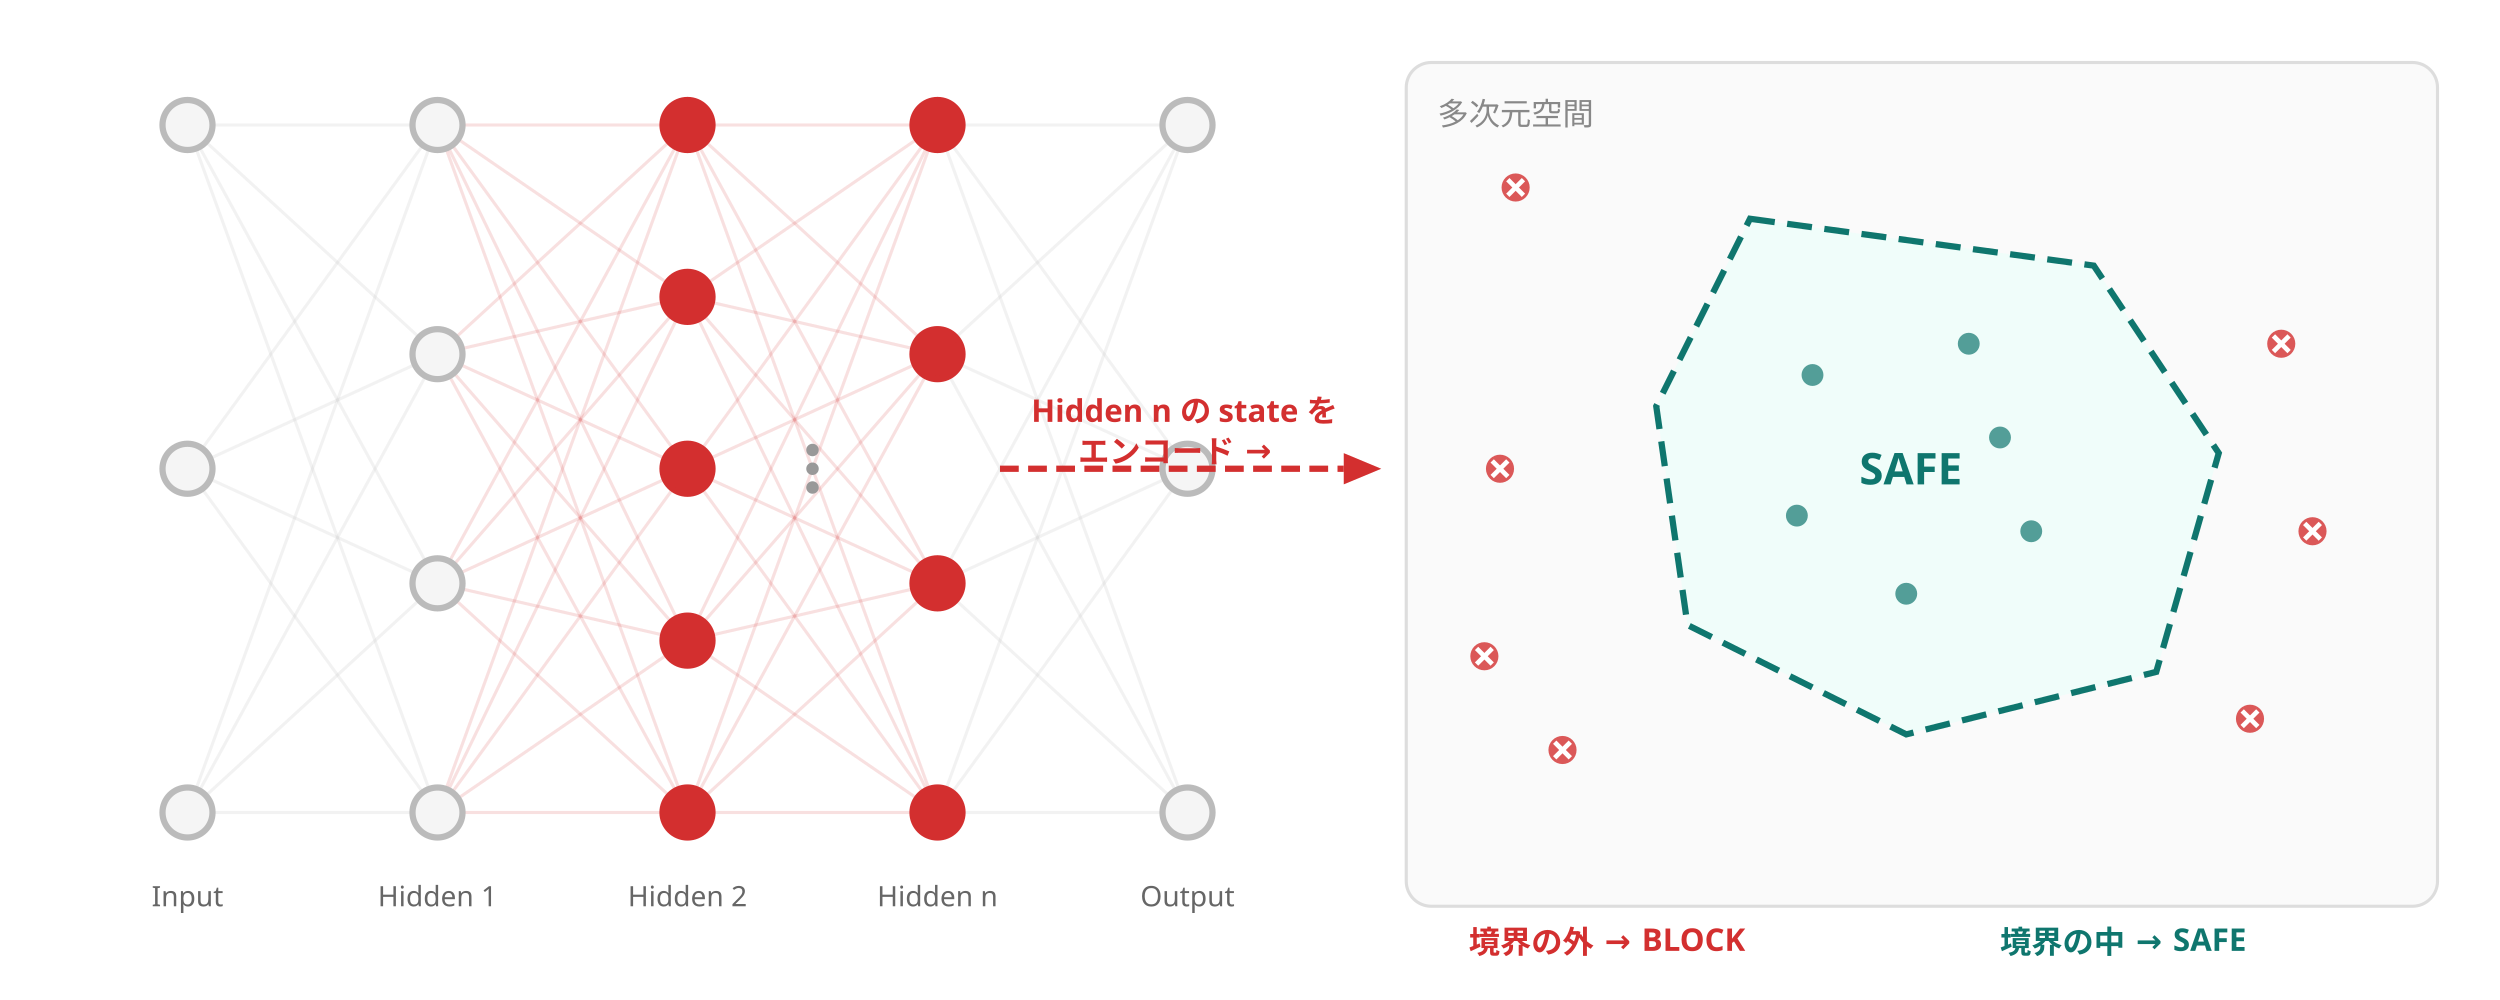
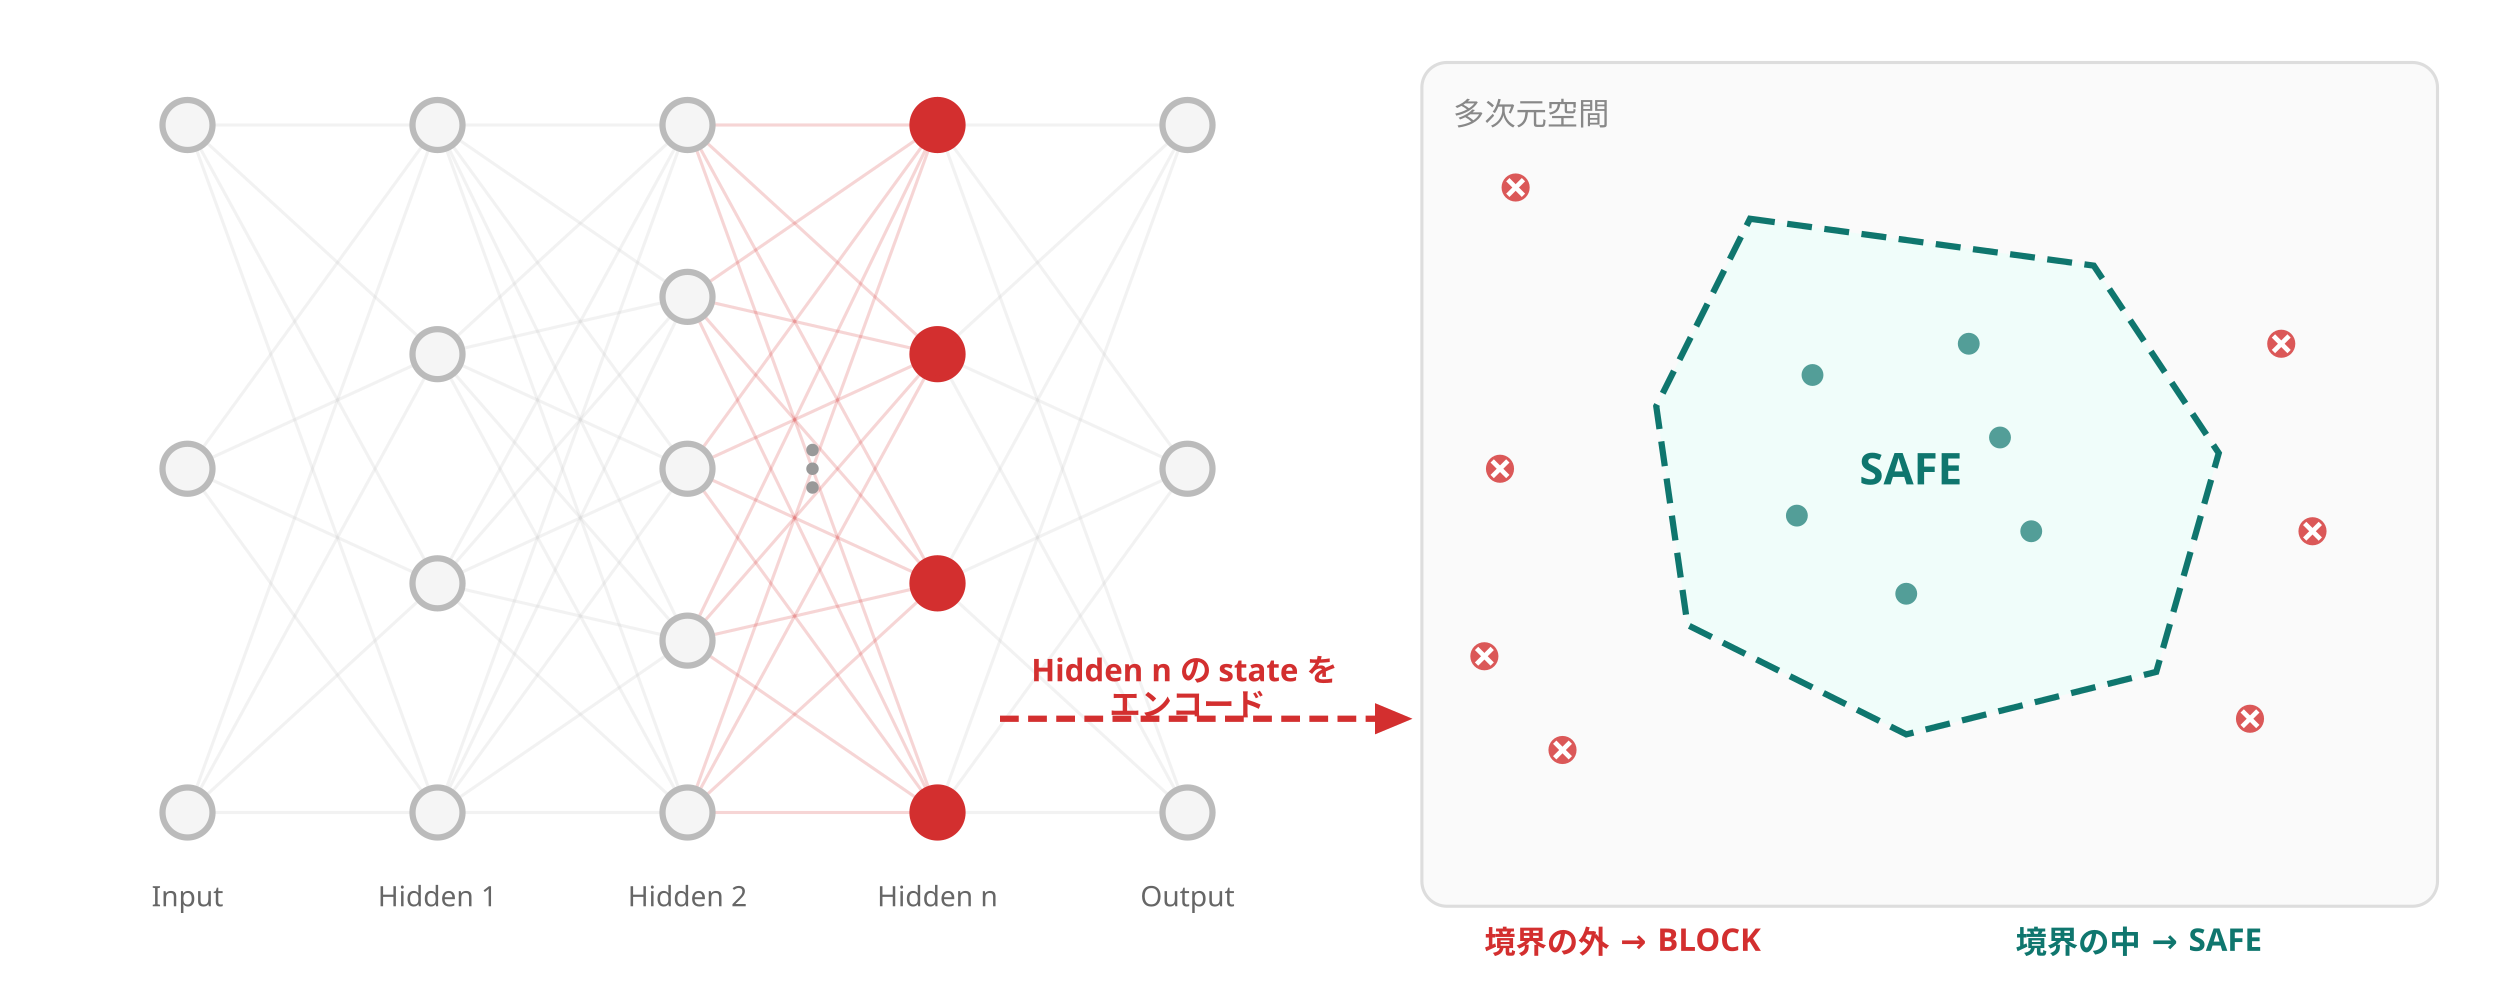
<svg xmlns="http://www.w3.org/2000/svg" baseProfile="full" height="320px" version="1.1" width="800px">
  <defs />
  <rect fill="#ffffff" height="320" width="800" x="0" y="0" />
  <line opacity="0.25" stroke="#ccc" stroke-width="1" x1="60" x2="140" y1="40.0" y2="40.0" />
  <line opacity="0.25" stroke="#ccc" stroke-width="1" x1="60" x2="140" y1="40.0" y2="113.333" />
  <line opacity="0.25" stroke="#ccc" stroke-width="1" x1="60" x2="140" y1="40.0" y2="186.667" />
  <line opacity="0.25" stroke="#ccc" stroke-width="1" x1="60" x2="140" y1="40.0" y2="260.0" />
  <line opacity="0.25" stroke="#ccc" stroke-width="1" x1="60" x2="140" y1="150.0" y2="40.0" />
  <line opacity="0.25" stroke="#ccc" stroke-width="1" x1="60" x2="140" y1="150.0" y2="113.333" />
  <line opacity="0.25" stroke="#ccc" stroke-width="1" x1="60" x2="140" y1="150.0" y2="186.667" />
  <line opacity="0.25" stroke="#ccc" stroke-width="1" x1="60" x2="140" y1="150.0" y2="260.0" />
  <line opacity="0.25" stroke="#ccc" stroke-width="1" x1="60" x2="140" y1="260.0" y2="40.0" />
  <line opacity="0.25" stroke="#ccc" stroke-width="1" x1="60" x2="140" y1="260.0" y2="113.333" />
  <line opacity="0.25" stroke="#ccc" stroke-width="1" x1="60" x2="140" y1="260.0" y2="186.667" />
  <line opacity="0.25" stroke="#ccc" stroke-width="1" x1="60" x2="140" y1="260.0" y2="260.0" />
-   <line opacity="0.15" stroke="#d32f2f" stroke-width="1" x1="140" x2="220" y1="40.0" y2="40.0" />
-   <line opacity="0.15" stroke="#d32f2f" stroke-width="1" x1="140" x2="220" y1="40.0" y2="95.0" />
-   <line opacity="0.15" stroke="#d32f2f" stroke-width="1" x1="140" x2="220" y1="40.0" y2="150.0" />
-   <line opacity="0.15" stroke="#d32f2f" stroke-width="1" x1="140" x2="220" y1="40.0" y2="205.0" />
-   <line opacity="0.15" stroke="#d32f2f" stroke-width="1" x1="140" x2="220" y1="40.0" y2="260.0" />
-   <line opacity="0.15" stroke="#d32f2f" stroke-width="1" x1="140" x2="220" y1="113.333" y2="40.0" />
-   <line opacity="0.15" stroke="#d32f2f" stroke-width="1" x1="140" x2="220" y1="113.333" y2="95.0" />
-   <line opacity="0.15" stroke="#d32f2f" stroke-width="1" x1="140" x2="220" y1="113.333" y2="150.0" />
-   <line opacity="0.15" stroke="#d32f2f" stroke-width="1" x1="140" x2="220" y1="113.333" y2="205.0" />
-   <line opacity="0.15" stroke="#d32f2f" stroke-width="1" x1="140" x2="220" y1="113.333" y2="260.0" />
-   <line opacity="0.15" stroke="#d32f2f" stroke-width="1" x1="140" x2="220" y1="186.667" y2="40.0" />
-   <line opacity="0.15" stroke="#d32f2f" stroke-width="1" x1="140" x2="220" y1="186.667" y2="95.0" />
-   <line opacity="0.15" stroke="#d32f2f" stroke-width="1" x1="140" x2="220" y1="186.667" y2="150.0" />
-   <line opacity="0.15" stroke="#d32f2f" stroke-width="1" x1="140" x2="220" y1="186.667" y2="205.0" />
-   <line opacity="0.15" stroke="#d32f2f" stroke-width="1" x1="140" x2="220" y1="186.667" y2="260.0" />
-   <line opacity="0.15" stroke="#d32f2f" stroke-width="1" x1="140" x2="220" y1="260.0" y2="40.0" />
-   <line opacity="0.15" stroke="#d32f2f" stroke-width="1" x1="140" x2="220" y1="260.0" y2="95.0" />
-   <line opacity="0.15" stroke="#d32f2f" stroke-width="1" x1="140" x2="220" y1="260.0" y2="150.0" />
-   <line opacity="0.15" stroke="#d32f2f" stroke-width="1" x1="140" x2="220" y1="260.0" y2="205.0" />
-   <line opacity="0.15" stroke="#d32f2f" stroke-width="1" x1="140" x2="220" y1="260.0" y2="260.0" />
-   <line opacity="0.15" stroke="#d32f2f" stroke-width="1" x1="220" x2="300" y1="40.0" y2="40.0" />
-   <line opacity="0.15" stroke="#d32f2f" stroke-width="1" x1="220" x2="300" y1="40.0" y2="113.333" />
-   <line opacity="0.15" stroke="#d32f2f" stroke-width="1" x1="220" x2="300" y1="40.0" y2="186.667" />
-   <line opacity="0.15" stroke="#d32f2f" stroke-width="1" x1="220" x2="300" y1="40.0" y2="260.0" />
-   <line opacity="0.15" stroke="#d32f2f" stroke-width="1" x1="220" x2="300" y1="95.0" y2="40.0" />
-   <line opacity="0.15" stroke="#d32f2f" stroke-width="1" x1="220" x2="300" y1="95.0" y2="113.333" />
-   <line opacity="0.15" stroke="#d32f2f" stroke-width="1" x1="220" x2="300" y1="95.0" y2="186.667" />
-   <line opacity="0.15" stroke="#d32f2f" stroke-width="1" x1="220" x2="300" y1="95.0" y2="260.0" />
-   <line opacity="0.15" stroke="#d32f2f" stroke-width="1" x1="220" x2="300" y1="150.0" y2="40.0" />
-   <line opacity="0.15" stroke="#d32f2f" stroke-width="1" x1="220" x2="300" y1="150.0" y2="113.333" />
-   <line opacity="0.15" stroke="#d32f2f" stroke-width="1" x1="220" x2="300" y1="150.0" y2="186.667" />
-   <line opacity="0.15" stroke="#d32f2f" stroke-width="1" x1="220" x2="300" y1="150.0" y2="260.0" />
-   <line opacity="0.15" stroke="#d32f2f" stroke-width="1" x1="220" x2="300" y1="205.0" y2="40.0" />
-   <line opacity="0.15" stroke="#d32f2f" stroke-width="1" x1="220" x2="300" y1="205.0" y2="113.333" />
-   <line opacity="0.15" stroke="#d32f2f" stroke-width="1" x1="220" x2="300" y1="205.0" y2="186.667" />
-   <line opacity="0.15" stroke="#d32f2f" stroke-width="1" x1="220" x2="300" y1="205.0" y2="260.0" />
-   <line opacity="0.15" stroke="#d32f2f" stroke-width="1" x1="220" x2="300" y1="260.0" y2="40.0" />
-   <line opacity="0.15" stroke="#d32f2f" stroke-width="1" x1="220" x2="300" y1="260.0" y2="113.333" />
-   <line opacity="0.15" stroke="#d32f2f" stroke-width="1" x1="220" x2="300" y1="260.0" y2="186.667" />
-   <line opacity="0.15" stroke="#d32f2f" stroke-width="1" x1="220" x2="300" y1="260.0" y2="260.0" />
+   <line opacity="0.25" stroke="#ccc" stroke-width="1" x1="140" x2="220" y1="40.0" y2="40.0" />
+   <line opacity="0.25" stroke="#ccc" stroke-width="1" x1="140" x2="220" y1="40.0" y2="95.0" />
+   <line opacity="0.25" stroke="#ccc" stroke-width="1" x1="140" x2="220" y1="40.0" y2="150.0" />
+   <line opacity="0.25" stroke="#ccc" stroke-width="1" x1="140" x2="220" y1="40.0" y2="205.0" />
+   <line opacity="0.25" stroke="#ccc" stroke-width="1" x1="140" x2="220" y1="40.0" y2="260.0" />
+   <line opacity="0.25" stroke="#ccc" stroke-width="1" x1="140" x2="220" y1="113.333" y2="40.0" />
+   <line opacity="0.25" stroke="#ccc" stroke-width="1" x1="140" x2="220" y1="113.333" y2="95.0" />
+   <line opacity="0.25" stroke="#ccc" stroke-width="1" x1="140" x2="220" y1="113.333" y2="150.0" />
+   <line opacity="0.25" stroke="#ccc" stroke-width="1" x1="140" x2="220" y1="113.333" y2="205.0" />
+   <line opacity="0.25" stroke="#ccc" stroke-width="1" x1="140" x2="220" y1="113.333" y2="260.0" />
+   <line opacity="0.25" stroke="#ccc" stroke-width="1" x1="140" x2="220" y1="186.667" y2="40.0" />
+   <line opacity="0.25" stroke="#ccc" stroke-width="1" x1="140" x2="220" y1="186.667" y2="95.0" />
+   <line opacity="0.25" stroke="#ccc" stroke-width="1" x1="140" x2="220" y1="186.667" y2="150.0" />
+   <line opacity="0.25" stroke="#ccc" stroke-width="1" x1="140" x2="220" y1="186.667" y2="205.0" />
+   <line opacity="0.25" stroke="#ccc" stroke-width="1" x1="140" x2="220" y1="186.667" y2="260.0" />
+   <line opacity="0.25" stroke="#ccc" stroke-width="1" x1="140" x2="220" y1="260.0" y2="40.0" />
+   <line opacity="0.25" stroke="#ccc" stroke-width="1" x1="140" x2="220" y1="260.0" y2="95.0" />
+   <line opacity="0.25" stroke="#ccc" stroke-width="1" x1="140" x2="220" y1="260.0" y2="150.0" />
+   <line opacity="0.25" stroke="#ccc" stroke-width="1" x1="140" x2="220" y1="260.0" y2="205.0" />
+   <line opacity="0.25" stroke="#ccc" stroke-width="1" x1="140" x2="220" y1="260.0" y2="260.0" />
+   <line opacity="0.2" stroke="#d32f2f" stroke-width="1" x1="220" x2="300" y1="40.0" y2="40.0" />
+   <line opacity="0.2" stroke="#d32f2f" stroke-width="1" x1="220" x2="300" y1="40.0" y2="113.333" />
+   <line opacity="0.2" stroke="#d32f2f" stroke-width="1" x1="220" x2="300" y1="40.0" y2="186.667" />
+   <line opacity="0.2" stroke="#d32f2f" stroke-width="1" x1="220" x2="300" y1="40.0" y2="260.0" />
+   <line opacity="0.2" stroke="#d32f2f" stroke-width="1" x1="220" x2="300" y1="95.0" y2="40.0" />
+   <line opacity="0.2" stroke="#d32f2f" stroke-width="1" x1="220" x2="300" y1="95.0" y2="113.333" />
+   <line opacity="0.2" stroke="#d32f2f" stroke-width="1" x1="220" x2="300" y1="95.0" y2="186.667" />
+   <line opacity="0.2" stroke="#d32f2f" stroke-width="1" x1="220" x2="300" y1="95.0" y2="260.0" />
+   <line opacity="0.2" stroke="#d32f2f" stroke-width="1" x1="220" x2="300" y1="150.0" y2="40.0" />
+   <line opacity="0.2" stroke="#d32f2f" stroke-width="1" x1="220" x2="300" y1="150.0" y2="113.333" />
+   <line opacity="0.2" stroke="#d32f2f" stroke-width="1" x1="220" x2="300" y1="150.0" y2="186.667" />
+   <line opacity="0.2" stroke="#d32f2f" stroke-width="1" x1="220" x2="300" y1="150.0" y2="260.0" />
+   <line opacity="0.2" stroke="#d32f2f" stroke-width="1" x1="220" x2="300" y1="205.0" y2="40.0" />
+   <line opacity="0.2" stroke="#d32f2f" stroke-width="1" x1="220" x2="300" y1="205.0" y2="113.333" />
+   <line opacity="0.2" stroke="#d32f2f" stroke-width="1" x1="220" x2="300" y1="205.0" y2="186.667" />
+   <line opacity="0.2" stroke="#d32f2f" stroke-width="1" x1="220" x2="300" y1="205.0" y2="260.0" />
+   <line opacity="0.2" stroke="#d32f2f" stroke-width="1" x1="220" x2="300" y1="260.0" y2="40.0" />
+   <line opacity="0.2" stroke="#d32f2f" stroke-width="1" x1="220" x2="300" y1="260.0" y2="113.333" />
+   <line opacity="0.2" stroke="#d32f2f" stroke-width="1" x1="220" x2="300" y1="260.0" y2="186.667" />
+   <line opacity="0.2" stroke="#d32f2f" stroke-width="1" x1="220" x2="300" y1="260.0" y2="260.0" />
  <line opacity="0.25" stroke="#ccc" stroke-width="1" x1="300" x2="380" y1="40.0" y2="40.0" />
  <line opacity="0.25" stroke="#ccc" stroke-width="1" x1="300" x2="380" y1="40.0" y2="150.0" />
  <line opacity="0.25" stroke="#ccc" stroke-width="1" x1="300" x2="380" y1="40.0" y2="260.0" />
  <line opacity="0.25" stroke="#ccc" stroke-width="1" x1="300" x2="380" y1="113.333" y2="40.0" />
  <line opacity="0.25" stroke="#ccc" stroke-width="1" x1="300" x2="380" y1="113.333" y2="150.0" />
  <line opacity="0.25" stroke="#ccc" stroke-width="1" x1="300" x2="380" y1="113.333" y2="260.0" />
  <line opacity="0.25" stroke="#ccc" stroke-width="1" x1="300" x2="380" y1="186.667" y2="40.0" />
  <line opacity="0.25" stroke="#ccc" stroke-width="1" x1="300" x2="380" y1="186.667" y2="150.0" />
  <line opacity="0.25" stroke="#ccc" stroke-width="1" x1="300" x2="380" y1="186.667" y2="260.0" />
  <line opacity="0.25" stroke="#ccc" stroke-width="1" x1="300" x2="380" y1="260.0" y2="40.0" />
  <line opacity="0.25" stroke="#ccc" stroke-width="1" x1="300" x2="380" y1="260.0" y2="150.0" />
  <line opacity="0.25" stroke="#ccc" stroke-width="1" x1="300" x2="380" y1="260.0" y2="260.0" />
  <circle cx="60" cy="40.0" fill="#f5f5f5" r="8" stroke="#bbb" stroke-width="2" />
  <circle cx="60" cy="150.0" fill="#f5f5f5" r="8" stroke="#bbb" stroke-width="2" />
  <circle cx="60" cy="260.0" fill="#f5f5f5" r="8" stroke="#bbb" stroke-width="2" />
  <circle cx="140" cy="40.0" fill="#f5f5f5" r="8" stroke="#bbb" stroke-width="2" />
  <circle cx="140" cy="113.333" fill="#f5f5f5" r="8" stroke="#bbb" stroke-width="2" />
  <circle cx="140" cy="186.667" fill="#f5f5f5" r="8" stroke="#bbb" stroke-width="2" />
  <circle cx="140" cy="260.0" fill="#f5f5f5" r="8" stroke="#bbb" stroke-width="2" />
-   <circle cx="220" cy="40.0" fill="#d32f2f" r="8" stroke="#d32f2f" stroke-width="2" />
-   <circle cx="220" cy="95.0" fill="#d32f2f" r="8" stroke="#d32f2f" stroke-width="2" />
-   <circle cx="220" cy="150.0" fill="#d32f2f" r="8" stroke="#d32f2f" stroke-width="2" />
-   <circle cx="220" cy="205.0" fill="#d32f2f" r="8" stroke="#d32f2f" stroke-width="2" />
-   <circle cx="220" cy="260.0" fill="#d32f2f" r="8" stroke="#d32f2f" stroke-width="2" />
+   <circle cx="220" cy="40.0" fill="#f5f5f5" r="8" stroke="#bbb" stroke-width="2" />
+   <circle cx="220" cy="95.0" fill="#f5f5f5" r="8" stroke="#bbb" stroke-width="2" />
+   <circle cx="220" cy="150.0" fill="#f5f5f5" r="8" stroke="#bbb" stroke-width="2" />
+   <circle cx="220" cy="205.0" fill="#f5f5f5" r="8" stroke="#bbb" stroke-width="2" />
+   <circle cx="220" cy="260.0" fill="#f5f5f5" r="8" stroke="#bbb" stroke-width="2" />
  <circle cx="300" cy="40.0" fill="#d32f2f" r="8" stroke="#d32f2f" stroke-width="2" />
  <circle cx="300" cy="113.333" fill="#d32f2f" r="8" stroke="#d32f2f" stroke-width="2" />
  <circle cx="300" cy="186.667" fill="#d32f2f" r="8" stroke="#d32f2f" stroke-width="2" />
  <circle cx="300" cy="260.0" fill="#d32f2f" r="8" stroke="#d32f2f" stroke-width="2" />
  <circle cx="380" cy="40.0" fill="#f5f5f5" r="8" stroke="#bbb" stroke-width="2" />
  <circle cx="380" cy="150.0" fill="#f5f5f5" r="8" stroke="#bbb" stroke-width="2" />
  <circle cx="380" cy="260.0" fill="#f5f5f5" r="8" stroke="#bbb" stroke-width="2" />
  <circle cx="260.0" cy="144" fill="#999" r="2" />
  <circle cx="260.0" cy="150" fill="#999" r="2" />
  <circle cx="260.0" cy="156" fill="#999" r="2" />
  <text fill="#666" font-family="sans-serif" font-size="9" text-anchor="middle" x="60" y="290">Input</text>
  <text fill="#666" font-family="sans-serif" font-size="9" text-anchor="middle" x="140" y="290">Hidden 1</text>
  <text fill="#666" font-family="sans-serif" font-size="9" text-anchor="middle" x="220" y="290">Hidden 2</text>
  <text fill="#666" font-family="sans-serif" font-size="9" text-anchor="middle" x="300" y="290">Hidden n</text>
  <text fill="#666" font-family="sans-serif" font-size="9" text-anchor="middle" x="380" y="290">Output</text>
-   <line stroke="#d32f2f" stroke-dasharray="6,3" stroke-width="2" x1="320" x2="430" y1="150" y2="150" />
-   <polygon fill="#d32f2f" points="430,145 430,155 442,150" />
-   <text fill="#d32f2f" font-family="sans-serif" font-size="10" font-weight="bold" x="330" y="135">Hidden n の state を</text>
-   <text fill="#d32f2f" font-family="sans-serif" font-size="10" font-weight="bold" x="345" y="148">エンコード →</text>
-   <rect fill="#fafafa" height="270" rx="8" ry="8" stroke="#ddd" stroke-width="1" width="330" x="450" y="20" />
-   <text fill="#888" font-family="sans-serif" font-size="10" x="460" y="40">多次元空間</text>
+   <line stroke="#d32f2f" stroke-dasharray="6,3" stroke-width="2" x1="320" x2="440" y1="230" y2="230" />
+   <polygon fill="#d32f2f" points="440,225 440,235 452,230" />
+   <text fill="#d32f2f" font-family="sans-serif" font-size="10" font-weight="bold" x="330" y="218">Hidden n の state を</text>
+   <text fill="#d32f2f" font-family="sans-serif" font-size="10" font-weight="bold" x="355" y="229">エンコード</text>
+   <rect fill="#fafafa" height="270" rx="8" ry="8" stroke="#ddd" stroke-width="1" width="325" x="455" y="20" />
+   <text fill="#888" font-family="sans-serif" font-size="10" x="465" y="40">多次元空間</text>
  <polygon fill="#f0fdfa" points="560,70 670,85 710,145 690,215 610,235 540,200 530,130" stroke="#0f766e" stroke-dasharray="8,4" stroke-width="2" />
  <text fill="#0f766e" font-family="sans-serif" font-size="14" font-weight="bold" x="595" y="155">SAFE</text>
  <circle cx="580" cy="120" fill="#0f766e" opacity="0.7" r="3.5" />
  <circle cx="640" cy="140" fill="#0f766e" opacity="0.7" r="3.5" />
  <circle cx="610" cy="190" fill="#0f766e" opacity="0.7" r="3.5" />
  <circle cx="650" cy="170" fill="#0f766e" opacity="0.7" r="3.5" />
  <circle cx="575" cy="165" fill="#0f766e" opacity="0.7" r="3.5" />
  <circle cx="630" cy="110" fill="#0f766e" opacity="0.7" r="3.5" />
  <circle cx="485" cy="60" fill="#d32f2f" opacity="0.8" r="4.5" />
  <line stroke="#fff" stroke-width="1.5" x1="482.5" x2="487.5" y1="57.5" y2="62.5" />
  <line stroke="#fff" stroke-width="1.5" x1="487.5" x2="482.5" y1="57.5" y2="62.5" />
  <circle cx="500" cy="240" fill="#d32f2f" opacity="0.8" r="4.5" />
  <line stroke="#fff" stroke-width="1.5" x1="497.5" x2="502.5" y1="237.5" y2="242.5" />
  <line stroke="#fff" stroke-width="1.5" x1="502.5" x2="497.5" y1="237.5" y2="242.5" />
  <circle cx="730" cy="110" fill="#d32f2f" opacity="0.8" r="4.5" />
  <line stroke="#fff" stroke-width="1.5" x1="727.5" x2="732.5" y1="107.5" y2="112.5" />
  <line stroke="#fff" stroke-width="1.5" x1="732.5" x2="727.5" y1="107.5" y2="112.5" />
  <circle cx="480" cy="150" fill="#d32f2f" opacity="0.8" r="4.5" />
  <line stroke="#fff" stroke-width="1.5" x1="477.5" x2="482.5" y1="147.5" y2="152.5" />
  <line stroke="#fff" stroke-width="1.5" x1="482.5" x2="477.5" y1="147.5" y2="152.5" />
  <circle cx="720" cy="230" fill="#d32f2f" opacity="0.8" r="4.5" />
  <line stroke="#fff" stroke-width="1.5" x1="717.5" x2="722.5" y1="227.5" y2="232.5" />
  <line stroke="#fff" stroke-width="1.5" x1="722.5" x2="717.5" y1="227.5" y2="232.5" />
  <circle cx="475" cy="210" fill="#d32f2f" opacity="0.8" r="4.5" />
  <line stroke="#fff" stroke-width="1.5" x1="472.5" x2="477.5" y1="207.5" y2="212.5" />
  <line stroke="#fff" stroke-width="1.5" x1="477.5" x2="472.5" y1="207.5" y2="212.5" />
  <circle cx="740" cy="170" fill="#d32f2f" opacity="0.8" r="4.5" />
  <line stroke="#fff" stroke-width="1.5" x1="737.5" x2="742.5" y1="167.5" y2="172.5" />
  <line stroke="#fff" stroke-width="1.5" x1="742.5" x2="737.5" y1="167.5" y2="172.5" />
-   <text fill="#d32f2f" font-family="sans-serif" font-size="10" font-weight="bold" x="470" y="305">境界の外 → BLOCK</text>
-   <text fill="#0f766e" font-family="sans-serif" font-size="10" font-weight="bold" x="640" y="305">境界の中 → SAFE</text>
+   <text fill="#d32f2f" font-family="sans-serif" font-size="10" font-weight="bold" x="475" y="305">境界の外 → BLOCK</text>
+   <text fill="#0f766e" font-family="sans-serif" font-size="10" font-weight="bold" x="645" y="305">境界の中 → SAFE</text>
</svg>
